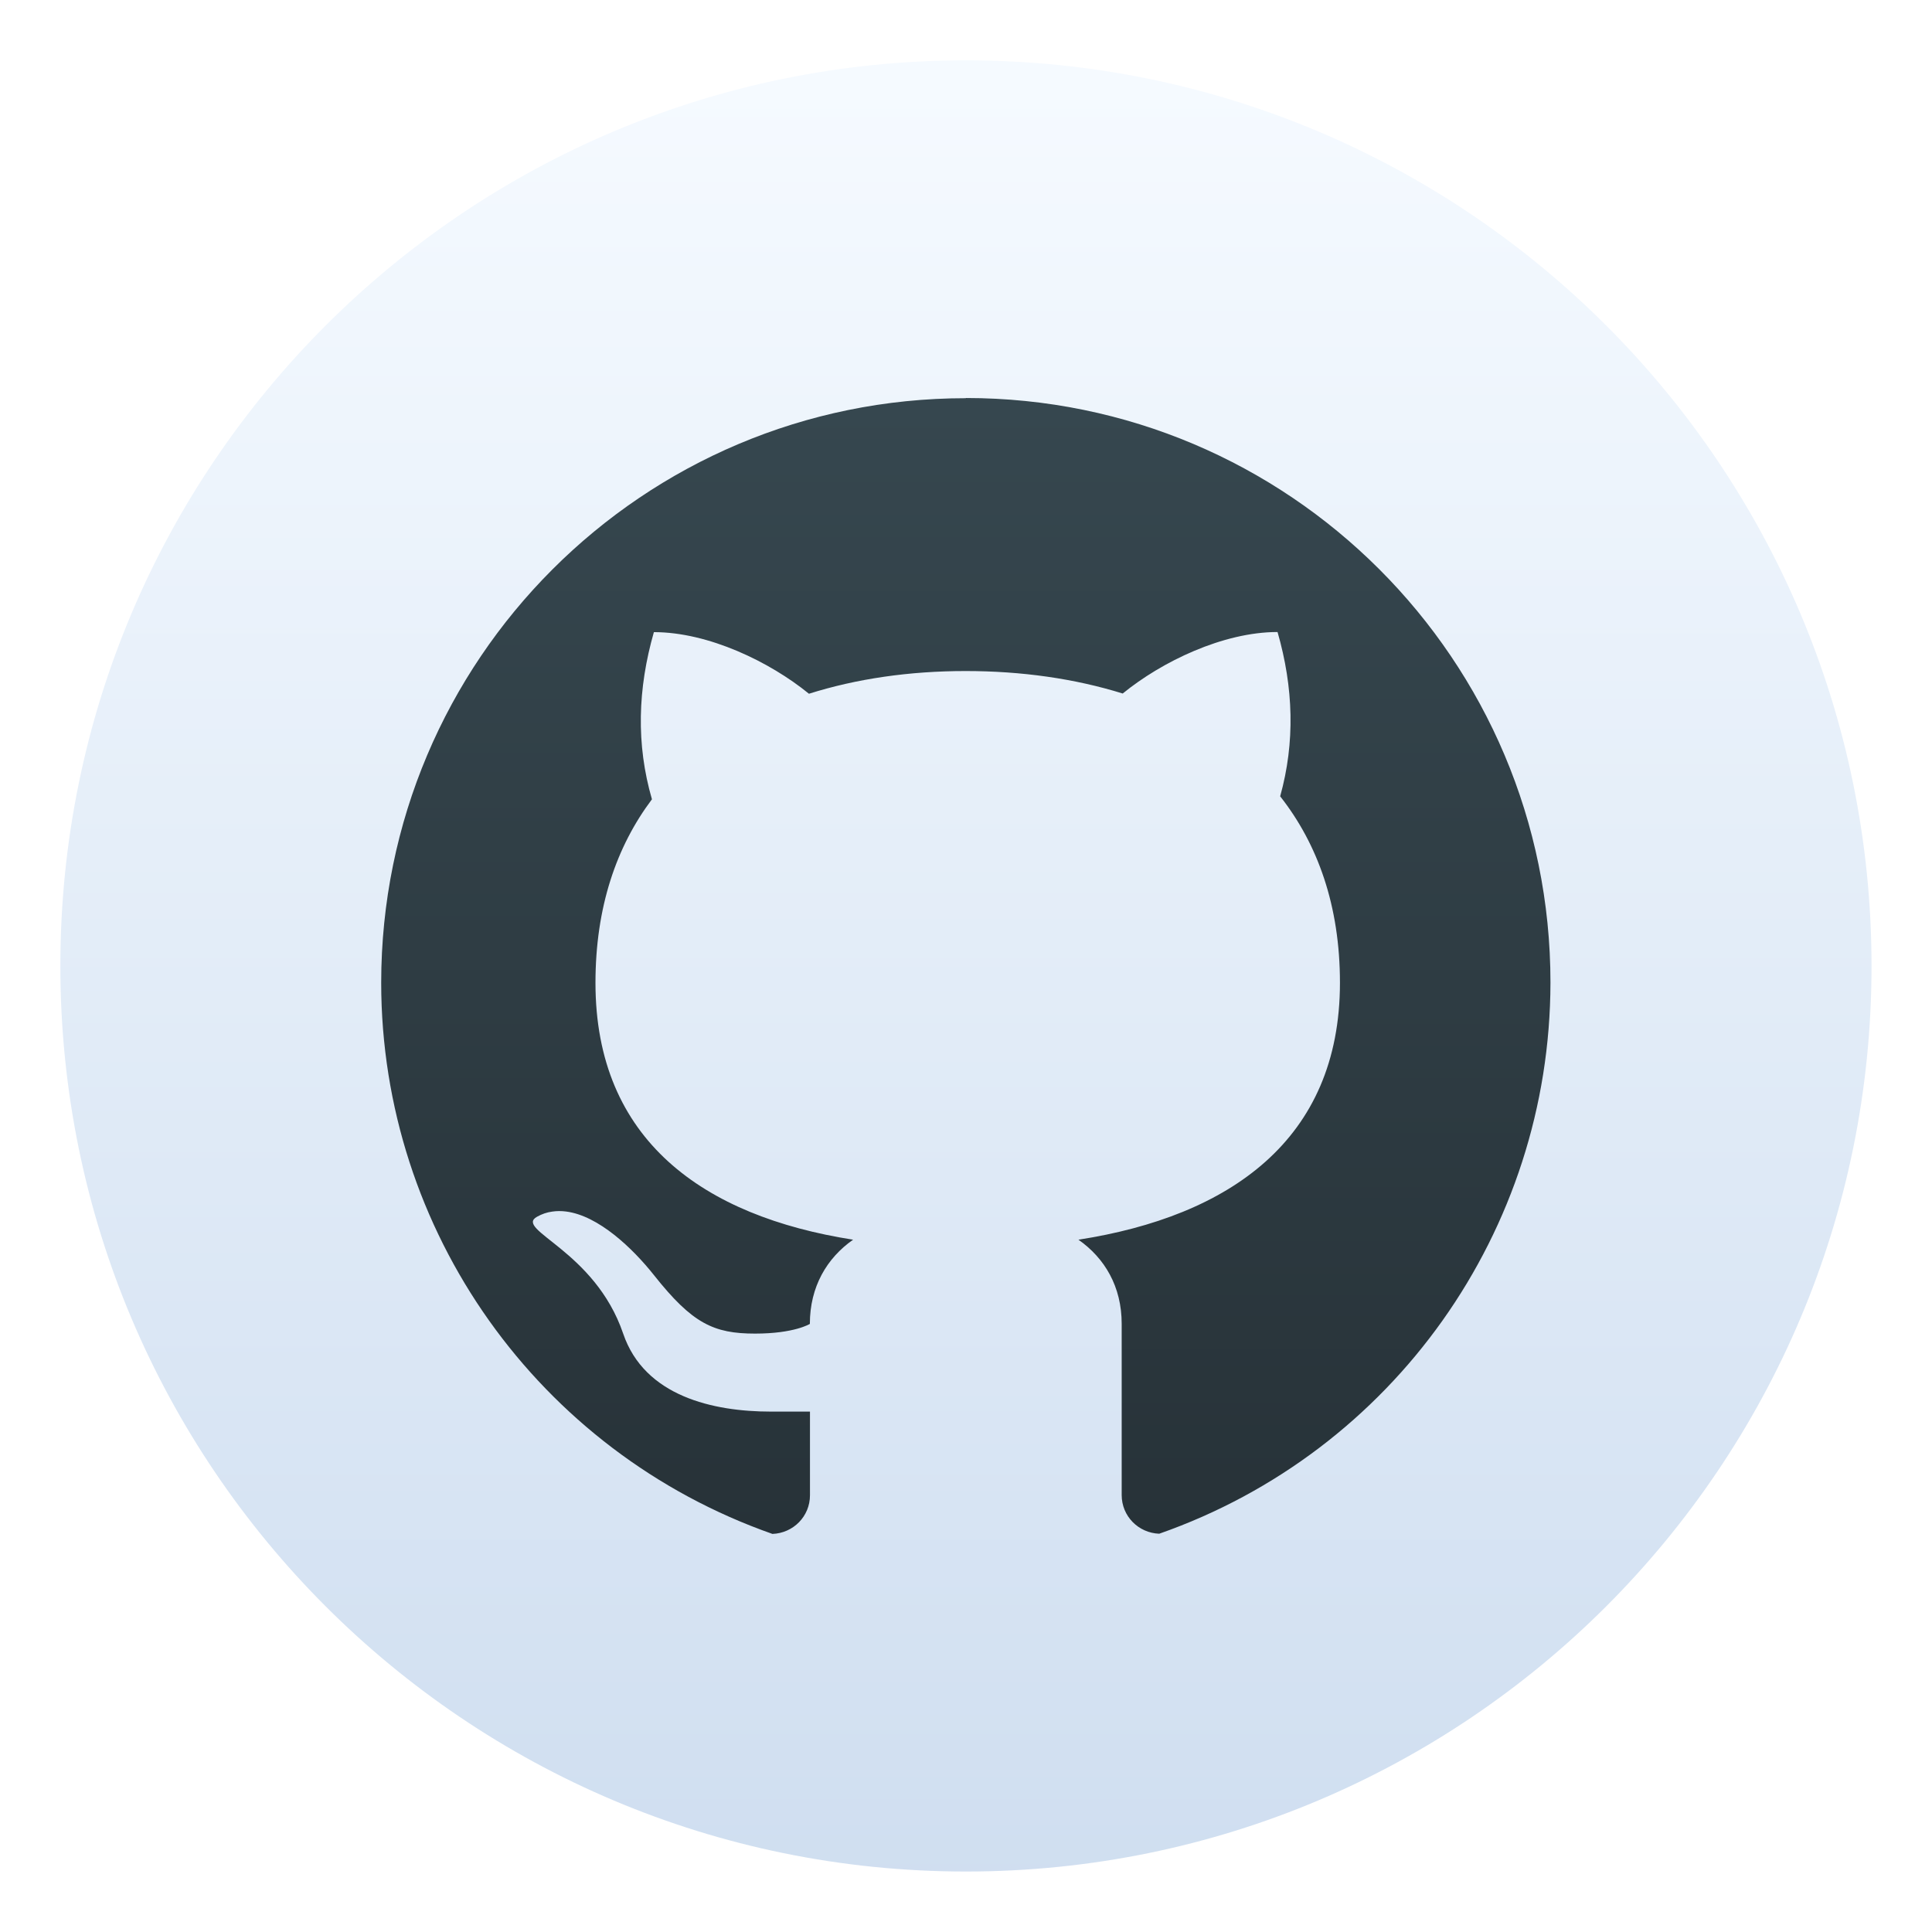
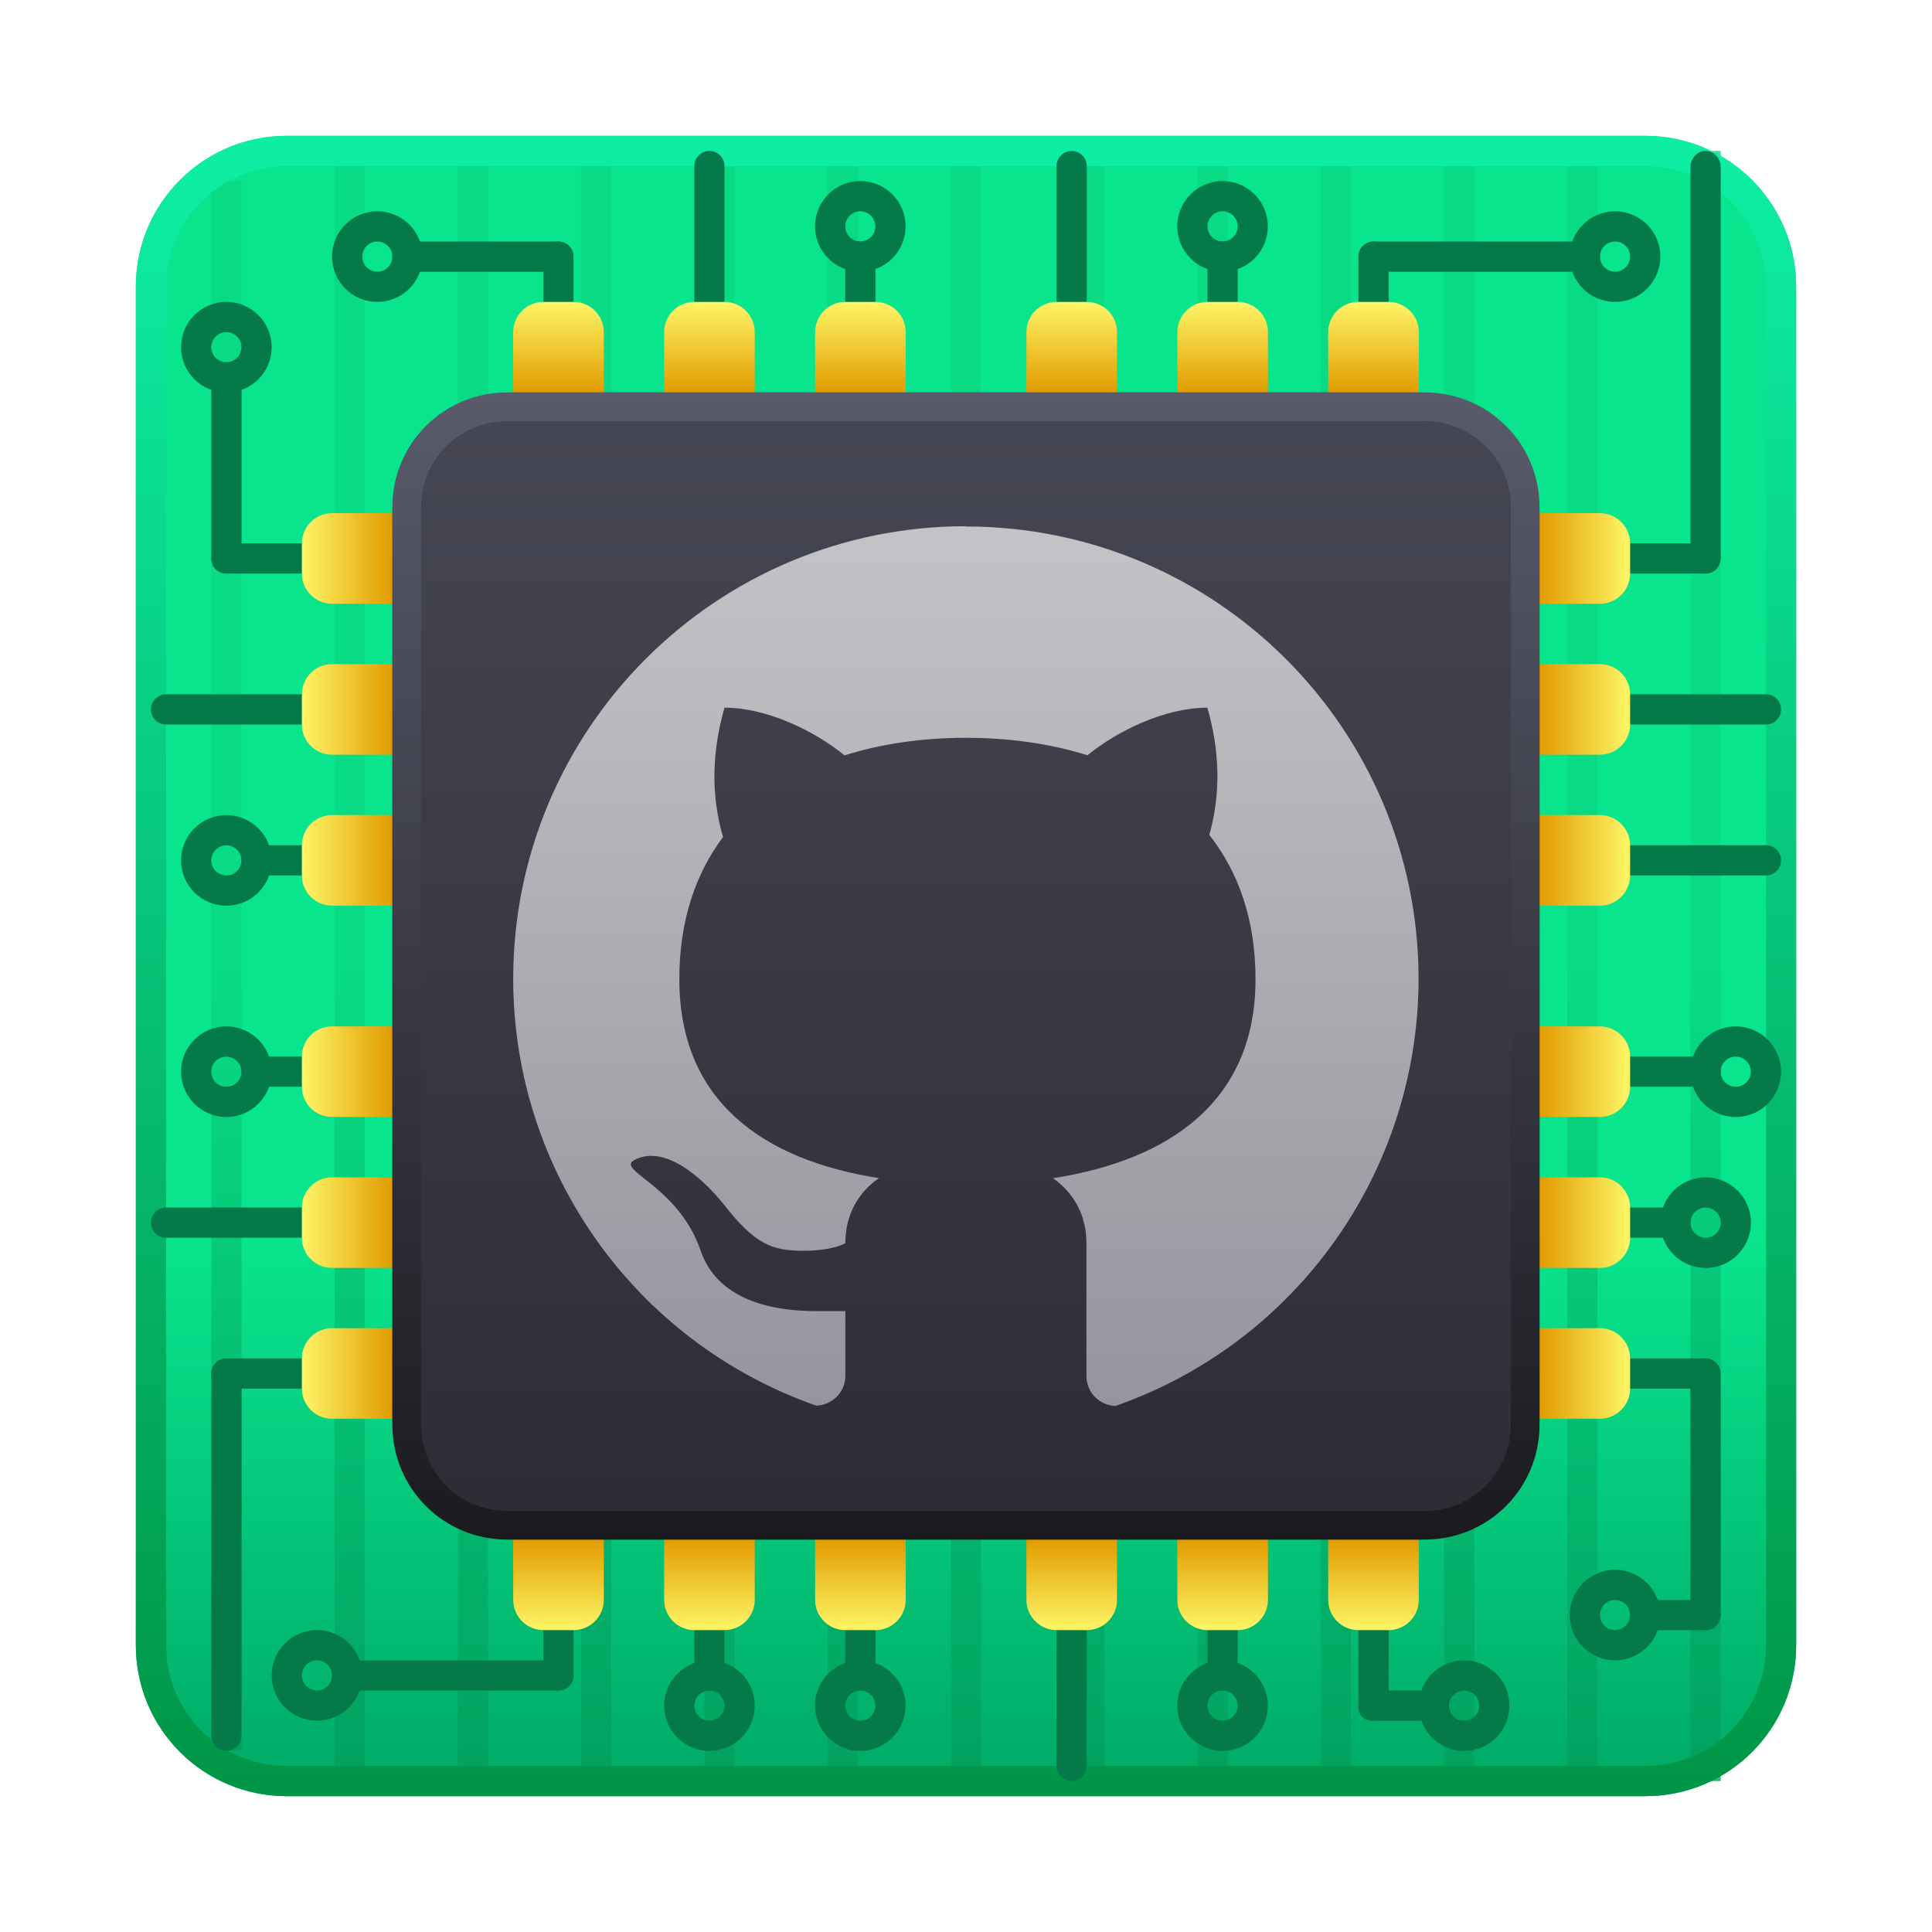
- <svg xmlns="http://www.w3.org/2000/svg" width="64" height="64" version="1.1" viewBox="0 0 16.933 16.933">
+ <svg xmlns="http://www.w3.org/2000/svg" xmlns:xlink="http://www.w3.org/1999/xlink" width="64" height="64" version="1.1" viewBox="0 0 16.933 16.933">
  <defs>
-     <linearGradient id="a-3" x1="32" x2="32" y1="2" y2="62" gradientTransform="matrix(.26458 0 0 .26458 .066869 .21518)" gradientUnits="userSpaceOnUse">
-       <stop stop-color="#f5faff" offset="0" />
-       <stop stop-color="#cfdef0" offset="1" />
+     <linearGradient id="linearGradient103048">
+       <stop stop-color="#fef668" offset="0" />
+       <stop stop-color="#e19c00" offset="1" />
    </linearGradient>
-     <linearGradient id="linearGradient1075" x1="8.856" x2="8.856" y1="13.489" y2="3.516" gradientUnits="userSpaceOnUse">
-       <stop stop-color="#273238" offset="0" />
-       <stop stop-color="#36474f" offset="1" />
+     <linearGradient id="linearGradient38736">
+       <stop stop-color="#08d882" offset="0" />
+       <stop stop-color="#019e5c" offset="1" />
+     </linearGradient>
+     <linearGradient id="linearGradient1075" x1="8.856" x2="8.856" y1="13.489" y2="3.516" gradientTransform="matrix(.77438 0 0 .77438 1.9103 1.9102)" gradientUnits="userSpaceOnUse">
+       <stop stop-color="#94959d" offset="0" />
+       <stop stop-color="#c3c3c7" offset="1" />
+     </linearGradient>
+     <linearGradient id="linearGradient29776" x1="-184.77" x2="-184.77" y1="-6.161" y2="-1.242" gradientTransform="translate(185.96 17.009)" gradientUnits="userSpaceOnUse">
+       <stop stop-color="#09e58d" offset="0" />
+       <stop stop-color="#00a965" offset="1" />
+     </linearGradient>
+     <linearGradient id="linearGradient38694" x1="2.117" x2="2.117" y1="8.466" y2="15.346" gradientUnits="userSpaceOnUse" xlink:href="#linearGradient38736" />
+     <linearGradient id="linearGradient56551" x1="2.117" x2="2.117" y1="8.466" y2="15.346" gradientTransform="matrix(1 0 0 1.0385 1.0804 -.32563)" gradientUnits="userSpaceOnUse" xlink:href="#linearGradient38736" />
+     <linearGradient id="linearGradient56555" x1="2.117" x2="2.117" y1="8.466" y2="15.346" gradientTransform="matrix(1 0 0 1.0385 2.1607 -.32563)" gradientUnits="userSpaceOnUse" xlink:href="#linearGradient38736" />
+     <linearGradient id="linearGradient56559" x1="2.117" x2="2.117" y1="8.466" y2="15.346" gradientTransform="matrix(1 0 0 1.0385 3.2411 -.32563)" gradientUnits="userSpaceOnUse" xlink:href="#linearGradient38736" />
+     <linearGradient id="linearGradient56563" x1="2.117" x2="2.117" y1="8.466" y2="15.346" gradientTransform="matrix(1 0 0 1.0385 4.3214 -.32563)" gradientUnits="userSpaceOnUse" xlink:href="#linearGradient38736" />
+     <linearGradient id="linearGradient56567" x1="2.117" x2="2.117" y1="8.466" y2="15.346" gradientTransform="matrix(1 0 0 1.0385 5.4018 -.32563)" gradientUnits="userSpaceOnUse" xlink:href="#linearGradient38736" />
+     <linearGradient id="linearGradient56571" x1="2.117" x2="2.117" y1="8.466" y2="15.346" gradientTransform="matrix(1 0 0 1.0385 6.4822 -.32563)" gradientUnits="userSpaceOnUse" xlink:href="#linearGradient38736" />
+     <linearGradient id="linearGradient56575" x1="2.117" x2="2.117" y1="8.466" y2="15.346" gradientTransform="matrix(1 0 0 1.0385 7.5625 -.32563)" gradientUnits="userSpaceOnUse" xlink:href="#linearGradient38736" />
+     <linearGradient id="linearGradient56579" x1="2.117" x2="2.117" y1="8.466" y2="15.346" gradientTransform="matrix(1 0 0 1.0385 8.6429 -.32563)" gradientUnits="userSpaceOnUse" xlink:href="#linearGradient38736" />
+     <linearGradient id="linearGradient56583" x1="2.117" x2="2.117" y1="8.466" y2="15.346" gradientTransform="matrix(1 0 0 1.0385 9.7232 -.32563)" gradientUnits="userSpaceOnUse" xlink:href="#linearGradient38736" />
+     <linearGradient id="linearGradient56587" x1="2.117" x2="2.117" y1="8.466" y2="15.346" gradientTransform="matrix(1 0 0 1.0385 12.964 -.32563)" gradientUnits="userSpaceOnUse" xlink:href="#linearGradient38736" />
+     <linearGradient id="linearGradient56591" x1="2.117" x2="2.117" y1="8.466" y2="15.346" gradientTransform="matrix(1 0 0 1.0385 10.804 -.32563)" gradientUnits="userSpaceOnUse" xlink:href="#linearGradient38736" />
+     <linearGradient id="linearGradient56595" x1="2.117" x2="2.117" y1="8.466" y2="15.346" gradientTransform="matrix(1 0 0 1.0385 11.884 -.32563)" gradientUnits="userSpaceOnUse" xlink:href="#linearGradient38736" />
+     <linearGradient id="linearGradient58145" x1="-177.49" x2="-177.49" y1="-15.818" y2="-1.266" gradientTransform="matrix(.72726 0 0 .72726 124.59 14.679)" gradientUnits="userSpaceOnUse">
+       <stop stop-color="#464754" offset="0" />
+       <stop stop-color="#2c2c35" offset="1" />
+     </linearGradient>
+     <linearGradient id="linearGradient74127" x1="-18" x2="-18" y1="12" y2="52" gradientUnits="userSpaceOnUse">
+       <stop stop-color="#595b6b" offset="0" />
+       <stop stop-color="#1a1a1f" offset="1" />
+     </linearGradient>
+     <linearGradient id="linearGradient103006" x1="-12.7" x2="-12.7" y1="4.762" y2="5.556" gradientTransform="matrix(.75 0 0 1 14.023 -2.1166)" gradientUnits="userSpaceOnUse" xlink:href="#linearGradient103048" />
+     <linearGradient id="linearGradient121767" x1="-12.7" x2="-12.7" y1="4.762" y2="5.556" gradientTransform="matrix(.75 0 0 1 15.346 -2.1166)" gradientUnits="userSpaceOnUse" xlink:href="#linearGradient103048" />
+     <linearGradient id="linearGradient121771" x1="-12.7" x2="-12.7" y1="4.762" y2="5.556" gradientTransform="matrix(.75 0 0 1 16.668 -2.1166)" gradientUnits="userSpaceOnUse" xlink:href="#linearGradient103048" />
+     <linearGradient id="linearGradient121779" x1="-12.7" x2="-12.7" y1="4.762" y2="5.556" gradientTransform="matrix(.75 0 0 1 21.166 -2.1166)" gradientUnits="userSpaceOnUse" xlink:href="#linearGradient103048" />
+     <linearGradient id="linearGradient121781" x1="-12.7" x2="-12.7" y1="4.762" y2="5.556" gradientTransform="matrix(.75 0 0 1 19.843 -2.1166)" gradientUnits="userSpaceOnUse" xlink:href="#linearGradient103048" />
+     <linearGradient id="linearGradient121783" x1="-12.7" x2="-12.7" y1="4.762" y2="5.556" gradientTransform="matrix(.75 0 0 1 18.52 -2.1166)" gradientUnits="userSpaceOnUse" xlink:href="#linearGradient103048" />
+     <linearGradient id="linearGradient122757" x1="-12.7" x2="-12.7" y1="4.762" y2="5.556" gradientTransform="matrix(.75 0 0 1 1.9843 -8.3342)" gradientUnits="userSpaceOnUse" xlink:href="#linearGradient103048" />
+     <linearGradient id="linearGradient122759" x1="-12.7" x2="-12.7" y1="4.762" y2="5.556" gradientTransform="matrix(.75 0 0 1 3.3072 -8.3342)" gradientUnits="userSpaceOnUse" xlink:href="#linearGradient103048" />
+     <linearGradient id="linearGradient122761" x1="-12.7" x2="-12.7" y1="4.762" y2="5.556" gradientTransform="matrix(.75 0 0 1 4.6301 -8.3342)" gradientUnits="userSpaceOnUse" xlink:href="#linearGradient103048" />
+     <linearGradient id="linearGradient122763" x1="-12.7" x2="-12.7" y1="4.762" y2="5.556" gradientTransform="matrix(.75 0 0 1 6.4822 -8.3342)" gradientUnits="userSpaceOnUse" xlink:href="#linearGradient103048" />
+     <linearGradient id="linearGradient122765" x1="-12.7" x2="-12.7" y1="4.762" y2="5.556" gradientTransform="matrix(.75 0 0 1 7.8051 -8.3342)" gradientUnits="userSpaceOnUse" xlink:href="#linearGradient103048" />
+     <linearGradient id="linearGradient122767" x1="-12.7" x2="-12.7" y1="4.762" y2="5.556" gradientTransform="matrix(.75 0 0 1 9.1279 -8.3342)" gradientUnits="userSpaceOnUse" xlink:href="#linearGradient103048" />
+     <linearGradient id="linearGradient128344" x1="1.323" x2="1.323" y1="1.323" y2="15.61" gradientUnits="userSpaceOnUse">
+       <stop stop-color="#0deea4" offset="0" />
+       <stop stop-color="#009647" offset="1" />
    </linearGradient>
  </defs>
+   <rect x="1.19" y="1.19" width="14.552" height="14.552" ry="1.323" fill="url(#linearGradient29776)" />
  <g transform="translate(-21.833 .89722)" fill="#5e4aa6" stroke-width=".265">
    <circle cx="-330.35" cy="-328.38" r="0" />
    <circle cx="-312.11" cy="-326.25" r="0" />
    <circle cx="-306.02" cy="-333.07" r="0" />
    <circle cx="-308.84" cy="-326.01" r="0" />
  </g>
-   <circle cx="8.466" cy="8.466" r="7.937" fill="url(#a-3)" stroke-width=".265" style="paint-order:stroke markers fill" />
-   <path d="m8.465 3.49c-2.83 0-5.124 2.294-5.124 5.124 0.001 2.174 1.377 4.109 3.429 4.83 0.183-0.007 0.329-0.154 0.329-0.339v-0.733h-0.342c-0.506 0-1.108-0.134-1.295-0.683-0.249-0.732-0.96-0.911-0.755-1.025 0.043-0.024 0.087-0.039 0.133-0.045 0.04-0.006 0.08-0.006 0.121-6.82e-4 0.284 0.036 0.583 0.321 0.771 0.558 0.336 0.424 0.523 0.512 0.886 0.512 0.345 0 0.48-0.085 0.48-0.085 0-0.326 0.149-0.577 0.379-0.738-1.309-0.205-2.258-0.871-2.258-2.251 0-0.662 0.183-1.194 0.495-1.609-0.14-0.482-0.125-0.97 0.017-1.465 0.479 0 1.017 0.261 1.359 0.54 0.418-0.132 0.882-0.199 1.373-0.199 0.49 0 0.955 0.066 1.377 0.197 0.342-0.279 0.879-0.539 1.357-0.539 0.14 0.486 0.155 0.967 0.023 1.44 0.329 0.418 0.524 0.959 0.524 1.634 0 1.38-0.972 2.047-2.292 2.252 0.23 0.161 0.379 0.411 0.379 0.737v1.501c0 0.185 0.146 0.332 0.329 0.339 2.053-0.719 3.426-2.655 3.429-4.83 0.001-2.83-2.294-5.124-5.124-5.124z" fill="url(#linearGradient1075)" stroke-width="1.1" />
+   <g fill-rule="evenodd" opacity=".8" stroke-linecap="round" stroke-linejoin="round">
+     <rect x="1.852" y="1.587" width=".265" height="13.758" ry="0" fill="url(#linearGradient38694)" stroke-width="2.944" />
+     <g stroke-width="3">
+       <rect x="2.932" y="1.323" width=".265" height="14.287" ry="0" fill="url(#linearGradient56551)" />
+       <rect x="4.013" y="1.323" width=".265" height="14.287" ry="0" fill="url(#linearGradient56555)" />
+       <rect x="5.093" y="1.323" width=".265" height="14.287" ry="0" fill="url(#linearGradient56559)" />
+       <rect x="6.173" y="1.323" width=".265" height="14.287" ry="0" fill="url(#linearGradient56563)" />
+       <rect x="7.254" y="1.323" width=".265" height="14.287" ry="0" fill="url(#linearGradient56567)" />
+       <rect x="8.334" y="1.323" width=".265" height="14.287" ry="0" fill="url(#linearGradient56571)" />
+       <rect x="9.415" y="1.323" width=".265" height="14.287" ry="0" fill="url(#linearGradient56575)" />
+       <rect x="10.495" y="1.323" width=".265" height="14.287" ry="0" fill="url(#linearGradient56579)" />
+       <rect x="11.575" y="1.323" width=".265" height="14.287" ry="0" fill="url(#linearGradient56583)" />
+       <rect x="14.816" y="1.323" width=".265" height="14.287" ry="0" fill="url(#linearGradient56587)" />
+       <rect x="12.656" y="1.323" width=".265" height="14.287" ry="0" fill="url(#linearGradient56591)" />
+       <rect x="13.736" y="1.323" width=".265" height="14.287" ry="0" fill="url(#linearGradient56595)" />
+     </g>
+   </g>
+   <path d="m2.514 1.191c-0.733 0-1.323 0.59-1.323 1.323v11.906c0 0.733 0.59 1.323 1.323 1.323h11.906c0.733 0 1.323-0.59 1.323-1.323v-11.906c0-0.733-0.59-1.323-1.323-1.323zm0 0.265h11.906c0.586 0 1.058 0.472 1.058 1.058v11.906c0 0.586-0.472 1.058-1.058 1.058h-11.906c-0.586 0-1.058-0.472-1.058-1.058v-11.906c0-0.586 0.472-1.058 1.058-1.058z" fill="url(#linearGradient128344)" />
+   <g fill="#047a4a" fill-rule="evenodd" stroke-linecap="round" stroke-linejoin="round">
+     <rect x="1.323" y="10.583" width="2.117" height=".265" ry=".132" stroke-width="1" />
+     <rect x="3.439" y="2.117" width="1.587" height=".265" ry=".132" stroke-width=".739" />
+     <g stroke-width="1">
+       <path d="m3.307 1.852a0.397 0.397 0 0 0-0.397 0.397 0.397 0.397 0 0 0 0.397 0.397 0.397 0.397 0 0 0 0.397-0.397 0.397 0.397 0 0 0-0.397-0.397zm0 0.265a0.132 0.132 0 0 1 0.132 0.132 0.132 0.132 0 0 1-0.132 0.132 0.132 0.132 0 0 1-0.132-0.132 0.132 0.132 0 0 1 0.132-0.132z" />
+       <rect x="4.762" y="2.117" width=".265" height="1.852" ry=".132" />
+       <rect x="7.408" y="2.117" width=".265" height="1.323" ry=".132" />
+       <rect x="6.085" y="1.323" width=".265" height="2.117" ry=".132" />
+     </g>
+     <rect x="10.583" y="2.117" width=".265" height="1.323" ry=".165" stroke-width="1.118" />
+     <rect x="9.26" y="1.323" width=".265" height="2.117" ry=".132" stroke-width="1" />
+     <rect x="11.906" y="2.117" width=".265" height="1.323" ry=".132" stroke-width="1" />
+   </g>
+   <g fill-rule="evenodd" stroke-linecap="round" stroke-linejoin="round" stroke-width=".866">
+     <rect x="4.498" y="2.646" width=".794" height="1.852" ry=".265" fill="url(#linearGradient103006)" />
+     <rect x="5.821" y="2.646" width=".794" height="1.852" ry=".265" fill="url(#linearGradient121767)" />
+     <rect x="7.144" y="2.646" width=".794" height="1.852" ry=".265" fill="url(#linearGradient121771)" />
+     <rect x="8.996" y="2.646" width=".794" height="1.852" ry=".265" fill="url(#linearGradient121783)" />
+     <rect x="10.319" y="2.646" width=".794" height="1.852" ry=".265" fill="url(#linearGradient121781)" />
+     <rect x="11.641" y="2.646" width=".794" height="1.852" ry=".265" fill="url(#linearGradient121779)" />
+   </g>
+   <g fill="#047a4a" fill-rule="evenodd" stroke-linecap="round" stroke-linejoin="round">
+     <rect x="11.906" y="13.493" width=".265" height="1.587" ry=".113" stroke-width=".926" />
+     <g stroke-width="1">
+       <rect x="10.583" y="13.493" width=".265" height="1.323" ry=".132" />
+       <rect x="9.26" y="13.493" width=".265" height="2.117" ry=".132" />
+       <rect x="7.408" y="13.493" width=".265" height="1.323" ry=".132" />
+       <rect x="6.085" y="13.493" width=".265" height="1.323" ry=".132" />
+       <rect x="4.762" y="13.493" width=".265" height="1.323" ry=".132" />
+     </g>
+   </g>
+   <g transform="matrix(1,0,0,-1,0,16.933)" fill-rule="evenodd" stroke-linecap="round" stroke-linejoin="round" stroke-width=".866">
+     <rect x="4.498" y="2.646" width=".794" height="1.852" ry=".265" fill="url(#linearGradient103006)" />
+     <rect x="5.821" y="2.646" width=".794" height="1.852" ry=".265" fill="url(#linearGradient121767)" />
+     <rect x="7.144" y="2.646" width=".794" height="1.852" ry=".265" fill="url(#linearGradient121771)" />
+     <rect x="8.996" y="2.646" width=".794" height="1.852" ry=".265" fill="url(#linearGradient121783)" />
+     <rect x="10.319" y="2.646" width=".794" height="1.852" ry=".265" fill="url(#linearGradient121781)" />
+     <rect x="11.641" y="2.646" width=".794" height="1.852" ry=".265" fill="url(#linearGradient121779)" />
+   </g>
+   <g fill="#047a4a" fill-rule="evenodd" stroke-linecap="round" stroke-linejoin="round" stroke-width="1">
+     <rect x="1.852" y="4.762" width="1.587" height=".265" ry=".132" />
+     <rect x="1.323" y="6.085" width="2.117" height=".265" ry=".132" />
+     <rect x="2.117" y="7.408" width="1.323" height=".265" ry=".132" />
+     <rect x="2.117" y="9.26" width="1.323" height=".265" ry=".132" />
+     <rect x="1.852" y="11.906" width="1.852" height=".265" ry=".132" />
+   </g>
+   <g transform="translate(6.2176 4.8947)" fill-rule="evenodd" stroke-linecap="round" stroke-linejoin="round" stroke-width=".866">
+     <rect transform="rotate(-90)" x="-7.54" y="-3.572" width=".794" height="1.852" ry=".265" fill="url(#linearGradient122757)" />
+     <rect transform="rotate(-90)" x="-6.218" y="-3.572" width=".794" height="1.852" ry=".265" fill="url(#linearGradient122759)" />
+     <rect transform="rotate(-90)" x="-4.895" y="-3.572" width=".794" height="1.852" ry=".265" fill="url(#linearGradient122761)" />
+     <rect transform="rotate(-90)" x="-3.043" y="-3.572" width=".794" height="1.852" ry=".265" fill="url(#linearGradient122763)" />
+     <rect transform="rotate(-90)" x="-1.72" y="-3.572" width=".794" height="1.852" ry=".265" fill="url(#linearGradient122765)" />
+     <rect transform="rotate(-90)" x="-.397" y="-3.572" width=".794" height="1.852" ry=".265" fill="url(#linearGradient122767)" />
+   </g>
+   <g fill="#047a4a" fill-rule="evenodd" stroke-linecap="round" stroke-linejoin="round" stroke-width="1">
+     <rect x="13.493" y="4.762" width="1.587" height=".265" ry=".132" />
+     <rect x="13.493" y="6.085" width="2.117" height=".265" ry=".132" />
+     <rect x="13.493" y="7.408" width="2.117" height=".265" ry=".132" />
+     <rect x="13.493" y="9.26" width="1.587" height=".265" ry=".132" />
+     <rect x="13.493" y="10.583" width="1.323" height=".265" ry=".132" />
+     <rect x="13.493" y="11.906" width="1.587" height=".265" ry=".132" />
+   </g>
+   <g transform="matrix(-1 0 0 1 10.715 4.8947)" fill-rule="evenodd" stroke-linecap="round" stroke-linejoin="round" stroke-width=".866">
+     <rect transform="rotate(-90)" x="-7.54" y="-3.572" width=".794" height="1.852" ry=".265" fill="url(#linearGradient122757)" />
+     <rect transform="rotate(-90)" x="-6.218" y="-3.572" width=".794" height="1.852" ry=".265" fill="url(#linearGradient122759)" />
+     <rect transform="rotate(-90)" x="-4.895" y="-3.572" width=".794" height="1.852" ry=".265" fill="url(#linearGradient122761)" />
+     <rect transform="rotate(-90)" x="-3.043" y="-3.572" width=".794" height="1.852" ry=".265" fill="url(#linearGradient122763)" />
+     <rect transform="rotate(-90)" x="-1.72" y="-3.572" width=".794" height="1.852" ry=".265" fill="url(#linearGradient122765)" />
+     <rect transform="rotate(-90)" x="-.397" y="-3.572" width=".794" height="1.852" ry=".265" fill="url(#linearGradient122767)" />
+   </g>
+   <g fill="#047a4a" fill-rule="evenodd" stroke-linecap="round" stroke-linejoin="round" stroke-width="1">
+     <path d="m7.54 1.587a0.397 0.397 0 0 0-0.397 0.397 0.397 0.397 0 0 0 0.397 0.397 0.397 0.397 0 0 0 0.397-0.397 0.397 0.397 0 0 0-0.397-0.397zm0 0.265a0.132 0.132 0 0 1 0.132 0.132 0.132 0.132 0 0 1-0.132 0.132 0.132 0.132 0 0 1-0.132-0.132 0.132 0.132 0 0 1 0.132-0.132z" />
+     <path d="m10.715 1.587a0.397 0.397 0 0 0-0.397 0.397 0.397 0.397 0 0 0 0.397 0.397 0.397 0.397 0 0 0 0.397-0.397 0.397 0.397 0 0 0-0.397-0.397zm0 0.265a0.132 0.132 0 0 1 0.132 0.132 0.132 0.132 0 0 1-0.132 0.132 0.132 0.132 0 0 1-0.132-0.132 0.132 0.132 0 0 1 0.132-0.132z" />
+     <path d="m14.155 1.852a0.397 0.397 0 0 0-0.397 0.397 0.397 0.397 0 0 0 0.397 0.397 0.397 0.397 0 0 0 0.397-0.397 0.397 0.397 0 0 0-0.397-0.397zm0 0.265a0.132 0.132 0 0 1 0.132 0.132 0.132 0.132 0 0 1-0.132 0.132 0.132 0.132 0 0 1-0.132-0.132 0.132 0.132 0 0 1 0.132-0.132z" />
+   </g>
+   <g transform="matrix(.95 0 0 .95 12.739 .42333)">
+     <rect x="-9.789" y="3.175" width="10.583" height="10.583" ry="1.111" fill="url(#linearGradient58145)" stroke-width=".727" />
+     <path transform="scale(.26458)" d="m-33 12c-2.216 0-4 1.784-4 4v32c0 2.216 1.784 4 4 4h32c2.216 0 4-1.784 4-4v-32c0-2.216-1.784-4-4-4zm0 1h32c1.662 0 3 1.338 3 3v32c0 1.662-1.338 3-3 3h-32c-1.662 0-3-1.338-3-3v-32c0-1.662 1.338-3 3-3z" fill="url(#linearGradient74127)" stroke-width="2.749" />
+   </g>
+   <path d="m8.466 4.612c-2.191 0-3.968 1.776-3.968 3.968 7.743e-4 1.683 1.066 3.182 2.656 3.74 0.142-0.006 0.255-0.119 0.255-0.262v-0.567h-0.265c-0.391 0-0.858-0.104-1.003-0.529-0.193-0.567-0.743-0.705-0.584-0.793 0.033-0.019 0.068-0.03 0.103-0.035 0.031-0.005 0.062-0.004 0.094-5.28e-4 0.22 0.028 0.452 0.249 0.597 0.432 0.26 0.329 0.405 0.397 0.686 0.397 0.267 0 0.372-0.066 0.372-0.066 0-0.253 0.115-0.446 0.294-0.571-1.014-0.159-1.749-0.674-1.749-1.743 0-0.512 0.142-0.925 0.383-1.246-0.108-0.373-0.097-0.751 0.013-1.134 0.371 0 0.787 0.202 1.052 0.418 0.323-0.102 0.683-0.154 1.063-0.154 0.38 0 0.74 0.051 1.066 0.153 0.265-0.216 0.68-0.417 1.051-0.417 0.108 0.376 0.12 0.749 0.017 1.115 0.255 0.324 0.405 0.742 0.405 1.265 0 1.069-0.753 1.585-1.775 1.744 0.178 0.125 0.293 0.318 0.293 0.571v1.163c0 0.143 0.113 0.257 0.255 0.262 1.59-0.557 2.653-2.056 2.656-3.74 0.001-2.191-1.776-3.968-3.968-3.968z" fill="url(#linearGradient1075)" stroke-width=".852" />
+   <g fill="#047a4a" fill-rule="evenodd" stroke-linecap="round" stroke-linejoin="round">
+     <g stroke-width="1">
+       <path d="m1.984 2.646a0.397 0.397 0 0 0-0.397 0.397 0.397 0.397 0 0 0 0.397 0.397 0.397 0.397 0 0 0 0.397-0.397 0.397 0.397 0 0 0-0.397-0.397zm0 0.265a0.132 0.132 0 0 1 0.132 0.132 0.132 0.132 0 0 1-0.132 0.132 0.132 0.132 0 0 1-0.132-0.132 0.132 0.132 0 0 1 0.132-0.132z" />
+       <path d="m1.984 7.144a0.397 0.397 0 0 0-0.397 0.397 0.397 0.397 0 0 0 0.397 0.397 0.397 0.397 0 0 0 0.397-0.397 0.397 0.397 0 0 0-0.397-0.397zm0 0.265a0.132 0.132 0 0 1 0.132 0.132 0.132 0.132 0 0 1-0.132 0.132 0.132 0.132 0 0 1-0.132-0.132 0.132 0.132 0 0 1 0.132-0.132z" />
+       <path d="m1.984 8.996a0.397 0.397 0 0 0-0.397 0.397 0.397 0.397 0 0 0 0.397 0.397 0.397 0.397 0 0 0 0.397-0.397 0.397 0.397 0 0 0-0.397-0.397zm0 0.265a0.132 0.132 0 0 1 0.132 0.132 0.132 0.132 0 0 1-0.132 0.132 0.132 0.132 0 0 1-0.132-0.132 0.132 0.132 0 0 1 0.132-0.132z" />
+       <path d="m2.778 14.287a0.397 0.397 0 0 0-0.397 0.397 0.397 0.397 0 0 0 0.397 0.397 0.397 0.397 0 0 0 0.397-0.397 0.397 0.397 0 0 0-0.397-0.397zm0 0.265a0.132 0.132 0 0 1 0.132 0.132 0.132 0.132 0 0 1-0.132 0.132 0.132 0.132 0 0 1-0.132-0.132 0.132 0.132 0 0 1 0.132-0.132z" />
+       <path d="m6.218 14.552a0.397 0.397 0 0 0-0.397 0.397 0.397 0.397 0 0 0 0.397 0.397 0.397 0.397 0 0 0 0.397-0.397 0.397 0.397 0 0 0-0.397-0.397zm0 0.265a0.132 0.132 0 0 1 0.132 0.132 0.132 0.132 0 0 1-0.132 0.132 0.132 0.132 0 0 1-0.132-0.132 0.132 0.132 0 0 1 0.132-0.132z" />
+       <path d="m7.54 14.552a0.397 0.397 0 0 0-0.397 0.397 0.397 0.397 0 0 0 0.397 0.397 0.397 0.397 0 0 0 0.397-0.397 0.397 0.397 0 0 0-0.397-0.397zm0 0.265a0.132 0.132 0 0 1 0.132 0.132 0.132 0.132 0 0 1-0.132 0.132 0.132 0.132 0 0 1-0.132-0.132 0.132 0.132 0 0 1 0.132-0.132z" />
+       <path d="m10.715 14.552a0.397 0.397 0 0 0-0.397 0.397 0.397 0.397 0 0 0 0.397 0.397 0.397 0.397 0 0 0 0.397-0.397 0.397 0.397 0 0 0-0.397-0.397zm0 0.265a0.132 0.132 0 0 1 0.132 0.132 0.132 0.132 0 0 1-0.132 0.132 0.132 0.132 0 0 1-0.132-0.132 0.132 0.132 0 0 1 0.132-0.132z" />
+       <path d="m12.832 14.552a0.397 0.397 0 0 0-0.397 0.397 0.397 0.397 0 0 0 0.397 0.397 0.397 0.397 0 0 0 0.397-0.397 0.397 0.397 0 0 0-0.397-0.397zm0 0.265a0.132 0.132 0 0 1 0.132 0.132 0.132 0.132 0 0 1-0.132 0.132 0.132 0.132 0 0 1-0.132-0.132 0.132 0.132 0 0 1 0.132-0.132z" />
+       <path d="m14.155 13.758a0.397 0.397 0 0 0-0.397 0.397 0.397 0.397 0 0 0 0.397 0.397 0.397 0.397 0 0 0 0.397-0.397 0.397 0.397 0 0 0-0.397-0.397zm0 0.265a0.132 0.132 0 0 1 0.132 0.132 0.132 0.132 0 0 1-0.132 0.132 0.132 0.132 0 0 1-0.132-0.132 0.132 0.132 0 0 1 0.132-0.132z" />
+       <path d="m14.949 10.319a0.397 0.397 0 0 0-0.397 0.397 0.397 0.397 0 0 0 0.397 0.397 0.397 0.397 0 0 0 0.397-0.397 0.397 0.397 0 0 0-0.397-0.397zm0 0.265a0.132 0.132 0 0 1 0.132 0.132 0.132 0.132 0 0 1-0.132 0.132 0.132 0.132 0 0 1-0.132-0.132 0.132 0.132 0 0 1 0.132-0.132z" />
+       <path d="m15.213 8.996a0.397 0.397 0 0 0-0.397 0.397 0.397 0.397 0 0 0 0.397 0.397 0.397 0.397 0 0 0 0.397-0.397 0.397 0.397 0 0 0-0.397-0.397zm0 0.265a0.132 0.132 0 0 1 0.132 0.132 0.132 0.132 0 0 1-0.132 0.132 0.132 0.132 0 0 1-0.132-0.132 0.132 0.132 0 0 1 0.132-0.132z" />
+     </g>
+     <rect x="11.906" y="2.117" width="2.117" height=".265" ry=".132" stroke-width="1.155" />
+     <rect x="14.816" y="1.323" width=".265" height="3.704" ry=".142" stroke-width="1.038" />
+     <rect x="14.816" y="11.906" width=".265" height="2.381" ry=".149" stroke-width="1.061" />
+     <rect x="14.287" y="14.023" width=".794" height=".265" ry=".132" stroke-width="1.225" />
+     <rect x="11.906" y="14.816" width=".794" height=".265" ry=".132" stroke-width="1" />
+     <rect x="2.91" y="14.552" width="2.117" height=".265" ry=".132" stroke-width="1" />
+     <rect x="1.852" y="3.175" width=".265" height="1.852" ry=".132" stroke-width="1.183" />
+     <rect x="1.852" y="11.906" width=".265" height="3.439" ry=".132" stroke-width="1" />
+   </g>
</svg>
